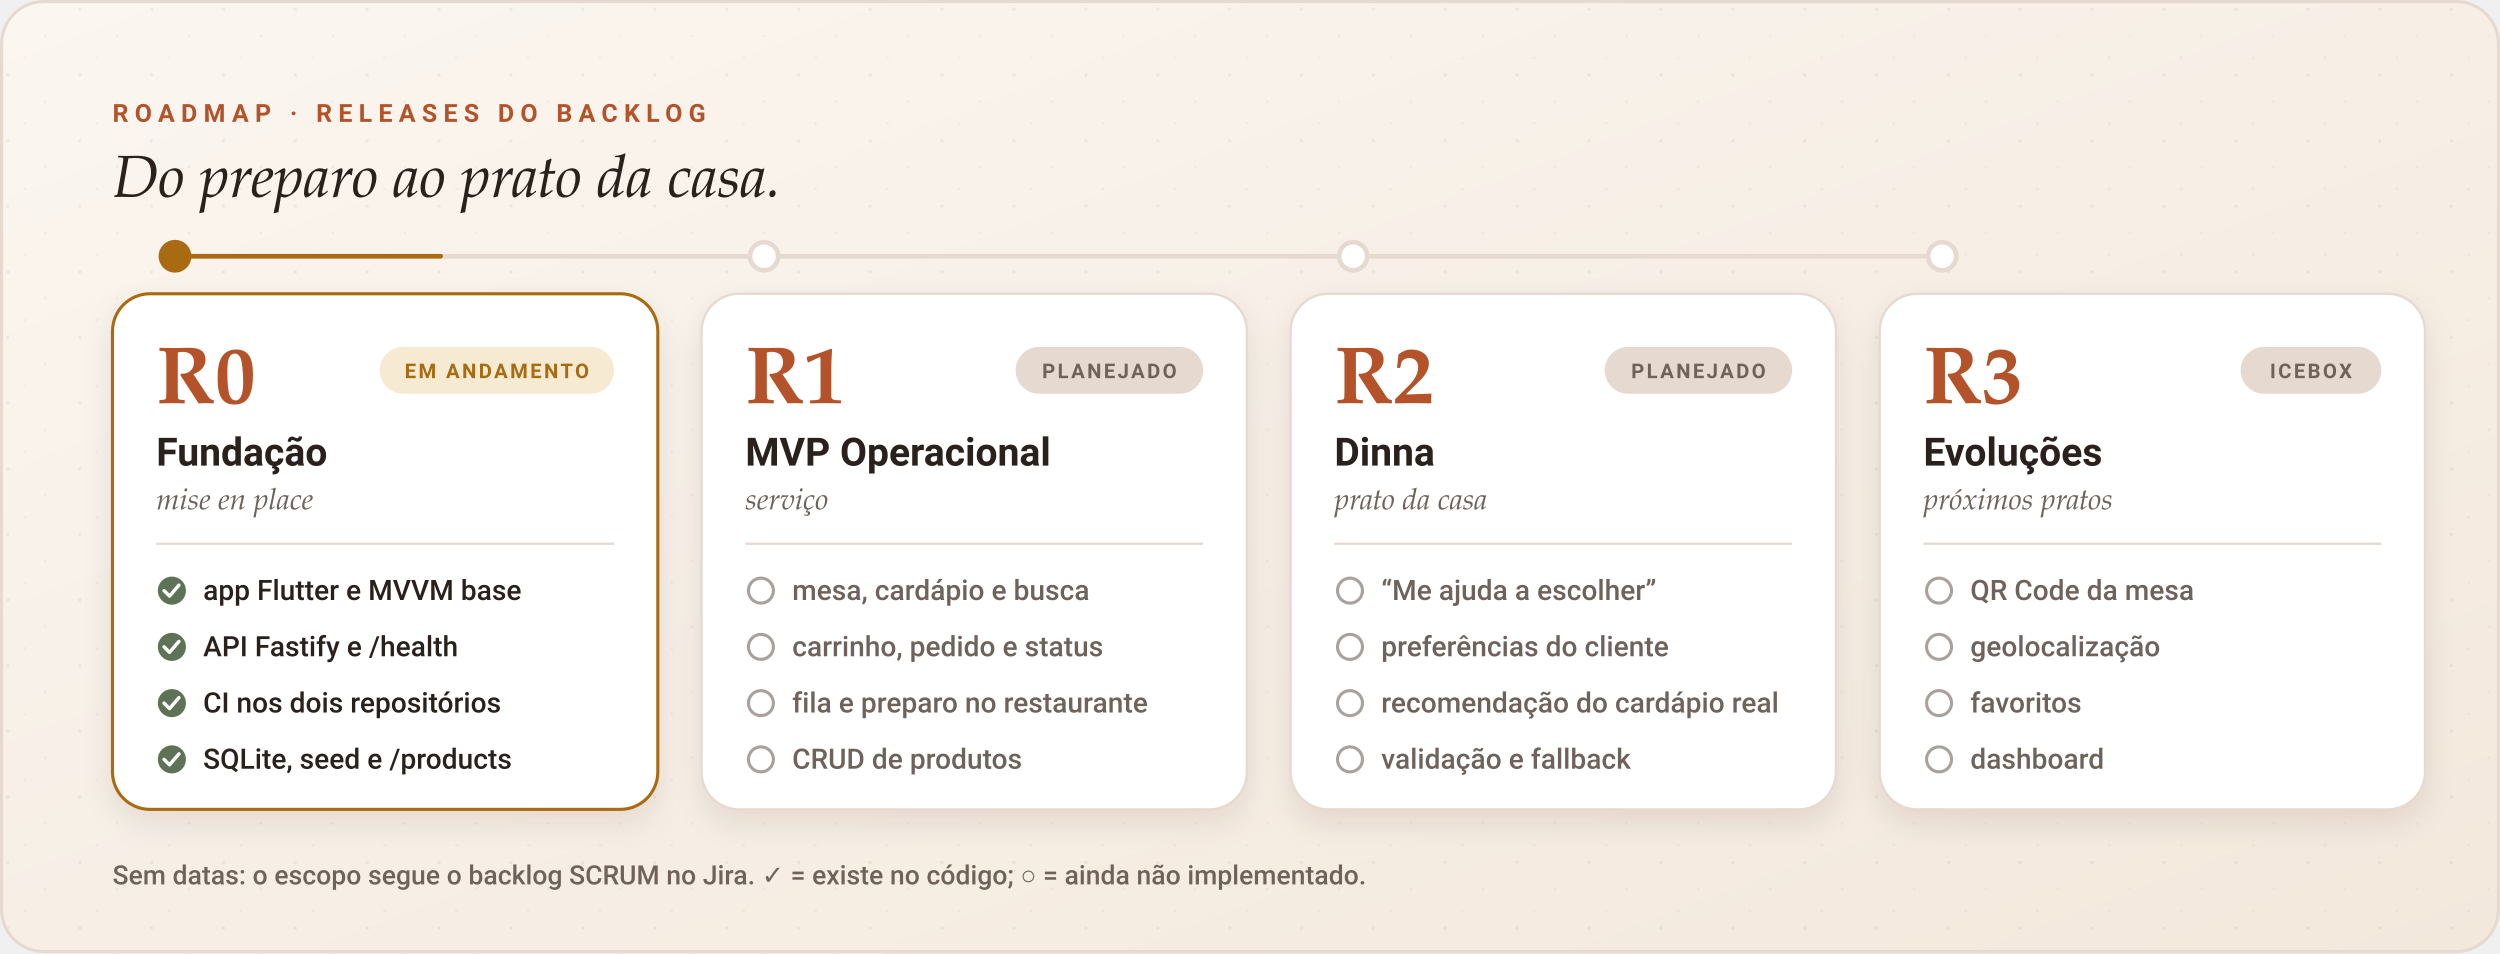
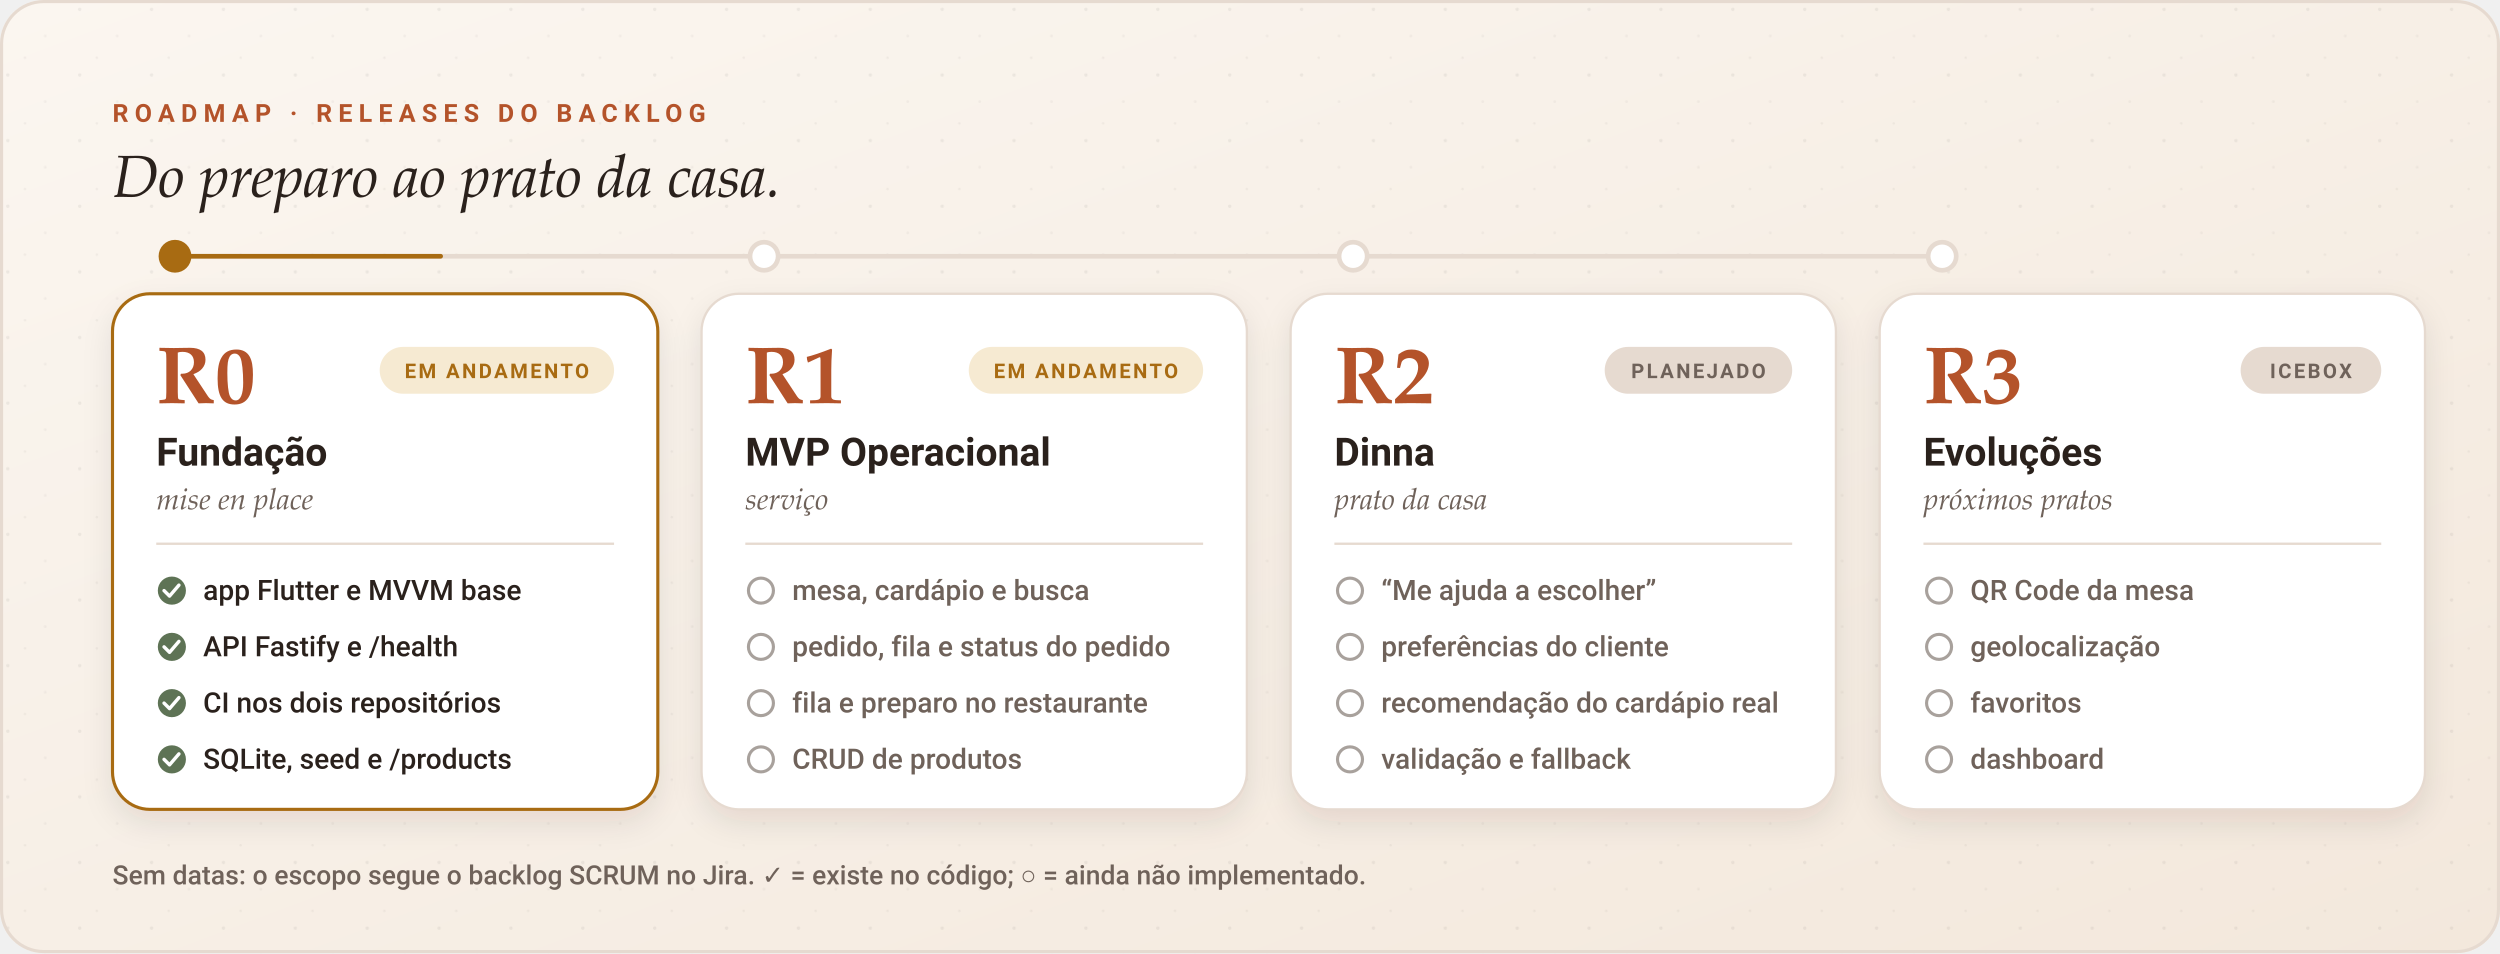
<svg xmlns="http://www.w3.org/2000/svg" width="1600" height="610" viewBox="0 0 1600 610" role="img" aria-labelledby="title desc">
  <defs>
    <linearGradient id="bg" x1="0" y1="0" x2="1" y2="1">
      <stop stop-color="#FBF6F0" />
      <stop offset="1" stop-color="#F3E8DC" />
    </linearGradient>
    <pattern id="dots" width="46" height="42" patternUnits="userSpaceOnUse">
      <circle cx="5" cy="6" r="1.1" fill="#2A211C" opacity="0.06" />
      <circle cx="29" cy="23" r="0.9" fill="#2A211C" opacity="0.042" />
      <circle cx="16" cy="37" r="0.8" fill="#2A211C" opacity="0.048" />
    </pattern>
    <filter id="sh" x="-30%" y="-30%" width="160%" height="180%">
      <feDropShadow dx="0" dy="8" stdDeviation="10" flood-color="#2A211C" flood-opacity=".10" />
    </filter>
    <marker id="ar" viewBox="0 0 10 10" refX="8" refY="5" markerWidth="8" markerHeight="8" orient="auto">
      <path d="M0 0 L10 5 L0 10z" fill="#B4532A" />
    </marker>
    <clipPath id="frame">
      <rect width="1600" height="610" rx="28" />
    </clipPath>
  </defs>
  <g clip-path="url(#frame)">
    <rect width="1600" height="610" fill="url(#bg)" />
    <rect width="1600" height="610" fill="url(#dots)" />
  </g>
  <rect x="1" y="1" width="1598" height="608" rx="27" fill="none" stroke="#E6DAD0" stroke-width="2" />
  <text x="72" y="78" font-family="'Avenir Next', Avenir, 'Helvetica Neue', 'Segoe UI', Roboto, Arial, sans-serif" font-size="16" font-weight="700" letter-spacing="4" fill="#B4532A">ROADMAP  ·  RELEASES DO BACKLOG</text>
  <text x="72" y="126" font-family="'Iowan Old Style', Charter, 'Palatino Linotype', Georgia, serif" font-size="38" font-style="italic" fill="#2A211C">Do preparo ao prato da casa.</text>
  <path d="M112 164 H1243" stroke="#E6DAD0" stroke-width="3" stroke-linecap="round" />
  <path d="M112 164 H282" stroke="#A86B12" stroke-width="3" stroke-linecap="round" />
  <circle cx="112" cy="164" r="9" fill="#A86B12" stroke="#A86B12" stroke-width="3" />
  <rect x="72" y="188" width="349" height="330" rx="24" fill="#FFFFFF" filter="url(#sh)" />
  <rect x="72" y="188" width="349" height="330" rx="24" fill="none" stroke="#A86B12" stroke-width="2" />
  <text x="100" y="258" font-family="'Iowan Old Style', Charter, 'Palatino Linotype', Georgia, serif" font-size="52" font-weight="700" fill="#B4532A">R0</text>
  <text x="100" y="298" font-family="'Avenir Next', Avenir, 'Helvetica Neue', 'Segoe UI', Roboto, Arial, sans-serif" font-size="25" font-weight="700" fill="#2A211C">Fundação</text>
  <text x="100" y="326" font-family="'Iowan Old Style', Charter, 'Palatino Linotype', Georgia, serif" font-size="19" font-style="italic" fill="#6F625A">mise en place</text>
  <rect x="243" y="222" width="150" height="30" rx="15" fill="#F6EAD2" />
  <text x="318.0" y="242" text-anchor="middle" font-family="'Avenir Next', Avenir, 'Helvetica Neue', 'Segoe UI', Roboto, Arial, sans-serif" font-size="13" font-weight="700" letter-spacing="1.5" fill="#A86B12">EM ANDAMENTO</text>
  <path d="M100 348 H393" stroke="#E6DAD0" stroke-width="1.5" />
  <circle cx="110" cy="378" r="9" fill="#5E7355" />
  <path d="M105 378 l3.5 3.5 l6 -7" stroke="#FFFFFF" stroke-width="2.2" fill="none" stroke-linecap="round" stroke-linejoin="round" />
  <text x="130" y="384" font-family="'Avenir Next', Avenir, 'Helvetica Neue', 'Segoe UI', Roboto, Arial, sans-serif" font-size="18" font-weight="500" fill="#2A211C">app Flutter e MVVM base</text>
  <circle cx="110" cy="414" r="9" fill="#5E7355" />
  <path d="M105 414 l3.5 3.5 l6 -7" stroke="#FFFFFF" stroke-width="2.2" fill="none" stroke-linecap="round" stroke-linejoin="round" />
  <text x="130" y="420" font-family="'Avenir Next', Avenir, 'Helvetica Neue', 'Segoe UI', Roboto, Arial, sans-serif" font-size="18" font-weight="500" fill="#2A211C">API Fastify e /health</text>
  <circle cx="110" cy="450" r="9" fill="#5E7355" />
  <path d="M105 450 l3.5 3.5 l6 -7" stroke="#FFFFFF" stroke-width="2.2" fill="none" stroke-linecap="round" stroke-linejoin="round" />
  <text x="130" y="456" font-family="'Avenir Next', Avenir, 'Helvetica Neue', 'Segoe UI', Roboto, Arial, sans-serif" font-size="18" font-weight="500" fill="#2A211C">CI nos dois repositórios</text>
  <circle cx="110" cy="486" r="9" fill="#5E7355" />
  <path d="M105 486 l3.5 3.5 l6 -7" stroke="#FFFFFF" stroke-width="2.2" fill="none" stroke-linecap="round" stroke-linejoin="round" />
  <text x="130" y="492" font-family="'Avenir Next', Avenir, 'Helvetica Neue', 'Segoe UI', Roboto, Arial, sans-serif" font-size="18" font-weight="500" fill="#2A211C">SQLite, seed e /products</text>
  <circle cx="489" cy="164" r="9" fill="#FFFFFF" stroke="#E6DAD0" stroke-width="3" />
  <rect x="449" y="188" width="349" height="330" rx="24" fill="#FFFFFF" filter="url(#sh)" />
  <rect x="449" y="188" width="349" height="330" rx="24" fill="none" stroke="#E6DAD0" stroke-width="1.5" />
  <text x="477" y="258" font-family="'Iowan Old Style', Charter, 'Palatino Linotype', Georgia, serif" font-size="52" font-weight="700" fill="#B4532A">R1</text>
  <text x="477" y="298" font-family="'Avenir Next', Avenir, 'Helvetica Neue', 'Segoe UI', Roboto, Arial, sans-serif" font-size="25" font-weight="700" fill="#2A211C">MVP Operacional</text>
  <text x="477" y="326" font-family="'Iowan Old Style', Charter, 'Palatino Linotype', Georgia, serif" font-size="19" font-style="italic" fill="#6F625A">serviço</text>
-   <rect x="650" y="222" width="120" height="30" rx="15" fill="#E6DAD0" />
-   <text x="710.0" y="242" text-anchor="middle" font-family="'Avenir Next', Avenir, 'Helvetica Neue', 'Segoe UI', Roboto, Arial, sans-serif" font-size="13" font-weight="700" letter-spacing="1.5" fill="#6F625A">PLANEJADO</text>
+   <rect x="620" y="222" width="150" height="30" rx="15" fill="#F6EAD2" />
+   <text x="695.0" y="242" text-anchor="middle" font-family="'Avenir Next', Avenir, 'Helvetica Neue', 'Segoe UI', Roboto, Arial, sans-serif" font-size="13" font-weight="700" letter-spacing="1.5" fill="#A86B12">EM ANDAMENTO</text>
  <path d="M477 348 H770" stroke="#E6DAD0" stroke-width="1.5" />
  <circle cx="487" cy="378" r="8" fill="none" stroke="#6F625A" stroke-opacity=".6" stroke-width="2" />
  <text x="507" y="384" font-family="'Avenir Next', Avenir, 'Helvetica Neue', 'Segoe UI', Roboto, Arial, sans-serif" font-size="18" font-weight="500" fill="#6F625A">mesa, cardápio e busca</text>
  <circle cx="487" cy="414" r="8" fill="none" stroke="#6F625A" stroke-opacity=".6" stroke-width="2" />
-   <text x="507" y="420" font-family="'Avenir Next', Avenir, 'Helvetica Neue', 'Segoe UI', Roboto, Arial, sans-serif" font-size="18" font-weight="500" fill="#6F625A">carrinho, pedido e status</text>
+   <text x="507" y="420" font-family="'Avenir Next', Avenir, 'Helvetica Neue', 'Segoe UI', Roboto, Arial, sans-serif" font-size="18" font-weight="500" fill="#6F625A">pedido, fila e status do pedido</text>
  <circle cx="487" cy="450" r="8" fill="none" stroke="#6F625A" stroke-opacity=".6" stroke-width="2" />
  <text x="507" y="456" font-family="'Avenir Next', Avenir, 'Helvetica Neue', 'Segoe UI', Roboto, Arial, sans-serif" font-size="18" font-weight="500" fill="#6F625A">fila e preparo no restaurante</text>
  <circle cx="487" cy="486" r="8" fill="none" stroke="#6F625A" stroke-opacity=".6" stroke-width="2" />
  <text x="507" y="492" font-family="'Avenir Next', Avenir, 'Helvetica Neue', 'Segoe UI', Roboto, Arial, sans-serif" font-size="18" font-weight="500" fill="#6F625A">CRUD de produtos</text>
  <circle cx="866" cy="164" r="9" fill="#FFFFFF" stroke="#E6DAD0" stroke-width="3" />
  <rect x="826" y="188" width="349" height="330" rx="24" fill="#FFFFFF" filter="url(#sh)" />
  <rect x="826" y="188" width="349" height="330" rx="24" fill="none" stroke="#E6DAD0" stroke-width="1.5" />
  <text x="854" y="258" font-family="'Iowan Old Style', Charter, 'Palatino Linotype', Georgia, serif" font-size="52" font-weight="700" fill="#B4532A">R2</text>
  <text x="854" y="298" font-family="'Avenir Next', Avenir, 'Helvetica Neue', 'Segoe UI', Roboto, Arial, sans-serif" font-size="25" font-weight="700" fill="#2A211C">Dinna</text>
  <text x="854" y="326" font-family="'Iowan Old Style', Charter, 'Palatino Linotype', Georgia, serif" font-size="19" font-style="italic" fill="#6F625A">prato da casa</text>
  <rect x="1027" y="222" width="120" height="30" rx="15" fill="#E6DAD0" />
  <text x="1087.0" y="242" text-anchor="middle" font-family="'Avenir Next', Avenir, 'Helvetica Neue', 'Segoe UI', Roboto, Arial, sans-serif" font-size="13" font-weight="700" letter-spacing="1.5" fill="#6F625A">PLANEJADO</text>
  <path d="M854 348 H1147" stroke="#E6DAD0" stroke-width="1.5" />
  <circle cx="864" cy="378" r="8" fill="none" stroke="#6F625A" stroke-opacity=".6" stroke-width="2" />
  <text x="884" y="384" font-family="'Avenir Next', Avenir, 'Helvetica Neue', 'Segoe UI', Roboto, Arial, sans-serif" font-size="18" font-weight="500" fill="#6F625A">“Me ajuda a escolher”</text>
  <circle cx="864" cy="414" r="8" fill="none" stroke="#6F625A" stroke-opacity=".6" stroke-width="2" />
  <text x="884" y="420" font-family="'Avenir Next', Avenir, 'Helvetica Neue', 'Segoe UI', Roboto, Arial, sans-serif" font-size="18" font-weight="500" fill="#6F625A">preferências do cliente</text>
  <circle cx="864" cy="450" r="8" fill="none" stroke="#6F625A" stroke-opacity=".6" stroke-width="2" />
  <text x="884" y="456" font-family="'Avenir Next', Avenir, 'Helvetica Neue', 'Segoe UI', Roboto, Arial, sans-serif" font-size="18" font-weight="500" fill="#6F625A">recomendação do cardápio real</text>
  <circle cx="864" cy="486" r="8" fill="none" stroke="#6F625A" stroke-opacity=".6" stroke-width="2" />
  <text x="884" y="492" font-family="'Avenir Next', Avenir, 'Helvetica Neue', 'Segoe UI', Roboto, Arial, sans-serif" font-size="18" font-weight="500" fill="#6F625A">validação e fallback</text>
  <circle cx="1243" cy="164" r="9" fill="#FFFFFF" stroke="#E6DAD0" stroke-width="3" />
  <rect x="1203" y="188" width="349" height="330" rx="24" fill="#FFFFFF" filter="url(#sh)" />
  <rect x="1203" y="188" width="349" height="330" rx="24" fill="none" stroke="#E6DAD0" stroke-width="1.5" />
  <text x="1231" y="258" font-family="'Iowan Old Style', Charter, 'Palatino Linotype', Georgia, serif" font-size="52" font-weight="700" fill="#B4532A">R3</text>
  <text x="1231" y="298" font-family="'Avenir Next', Avenir, 'Helvetica Neue', 'Segoe UI', Roboto, Arial, sans-serif" font-size="25" font-weight="700" fill="#2A211C">Evoluções</text>
  <text x="1231" y="326" font-family="'Iowan Old Style', Charter, 'Palatino Linotype', Georgia, serif" font-size="19" font-style="italic" fill="#6F625A">próximos pratos</text>
  <rect x="1434" y="222" width="90" height="30" rx="15" fill="#E6DAD0" />
  <text x="1479.0" y="242" text-anchor="middle" font-family="'Avenir Next', Avenir, 'Helvetica Neue', 'Segoe UI', Roboto, Arial, sans-serif" font-size="13" font-weight="700" letter-spacing="1.5" fill="#6F625A">ICEBOX</text>
  <path d="M1231 348 H1524" stroke="#E6DAD0" stroke-width="1.5" />
  <circle cx="1241" cy="378" r="8" fill="none" stroke="#6F625A" stroke-opacity=".6" stroke-width="2" />
  <text x="1261" y="384" font-family="'Avenir Next', Avenir, 'Helvetica Neue', 'Segoe UI', Roboto, Arial, sans-serif" font-size="18" font-weight="500" fill="#6F625A">QR Code da mesa</text>
  <circle cx="1241" cy="414" r="8" fill="none" stroke="#6F625A" stroke-opacity=".6" stroke-width="2" />
  <text x="1261" y="420" font-family="'Avenir Next', Avenir, 'Helvetica Neue', 'Segoe UI', Roboto, Arial, sans-serif" font-size="18" font-weight="500" fill="#6F625A">geolocalização</text>
  <circle cx="1241" cy="450" r="8" fill="none" stroke="#6F625A" stroke-opacity=".6" stroke-width="2" />
  <text x="1261" y="456" font-family="'Avenir Next', Avenir, 'Helvetica Neue', 'Segoe UI', Roboto, Arial, sans-serif" font-size="18" font-weight="500" fill="#6F625A">favoritos</text>
  <circle cx="1241" cy="486" r="8" fill="none" stroke="#6F625A" stroke-opacity=".6" stroke-width="2" />
  <text x="1261" y="492" font-family="'Avenir Next', Avenir, 'Helvetica Neue', 'Segoe UI', Roboto, Arial, sans-serif" font-size="18" font-weight="500" fill="#6F625A">dashboard</text>
  <text x="72" y="566" font-family="'Avenir Next', Avenir, 'Helvetica Neue', 'Segoe UI', Roboto, Arial, sans-serif" font-size="17" font-weight="500" fill="#6F625A">Sem datas: o escopo segue o backlog SCRUM no Jira. ✓ = existe no código; ○ = ainda não implementado.</text>
</svg>
